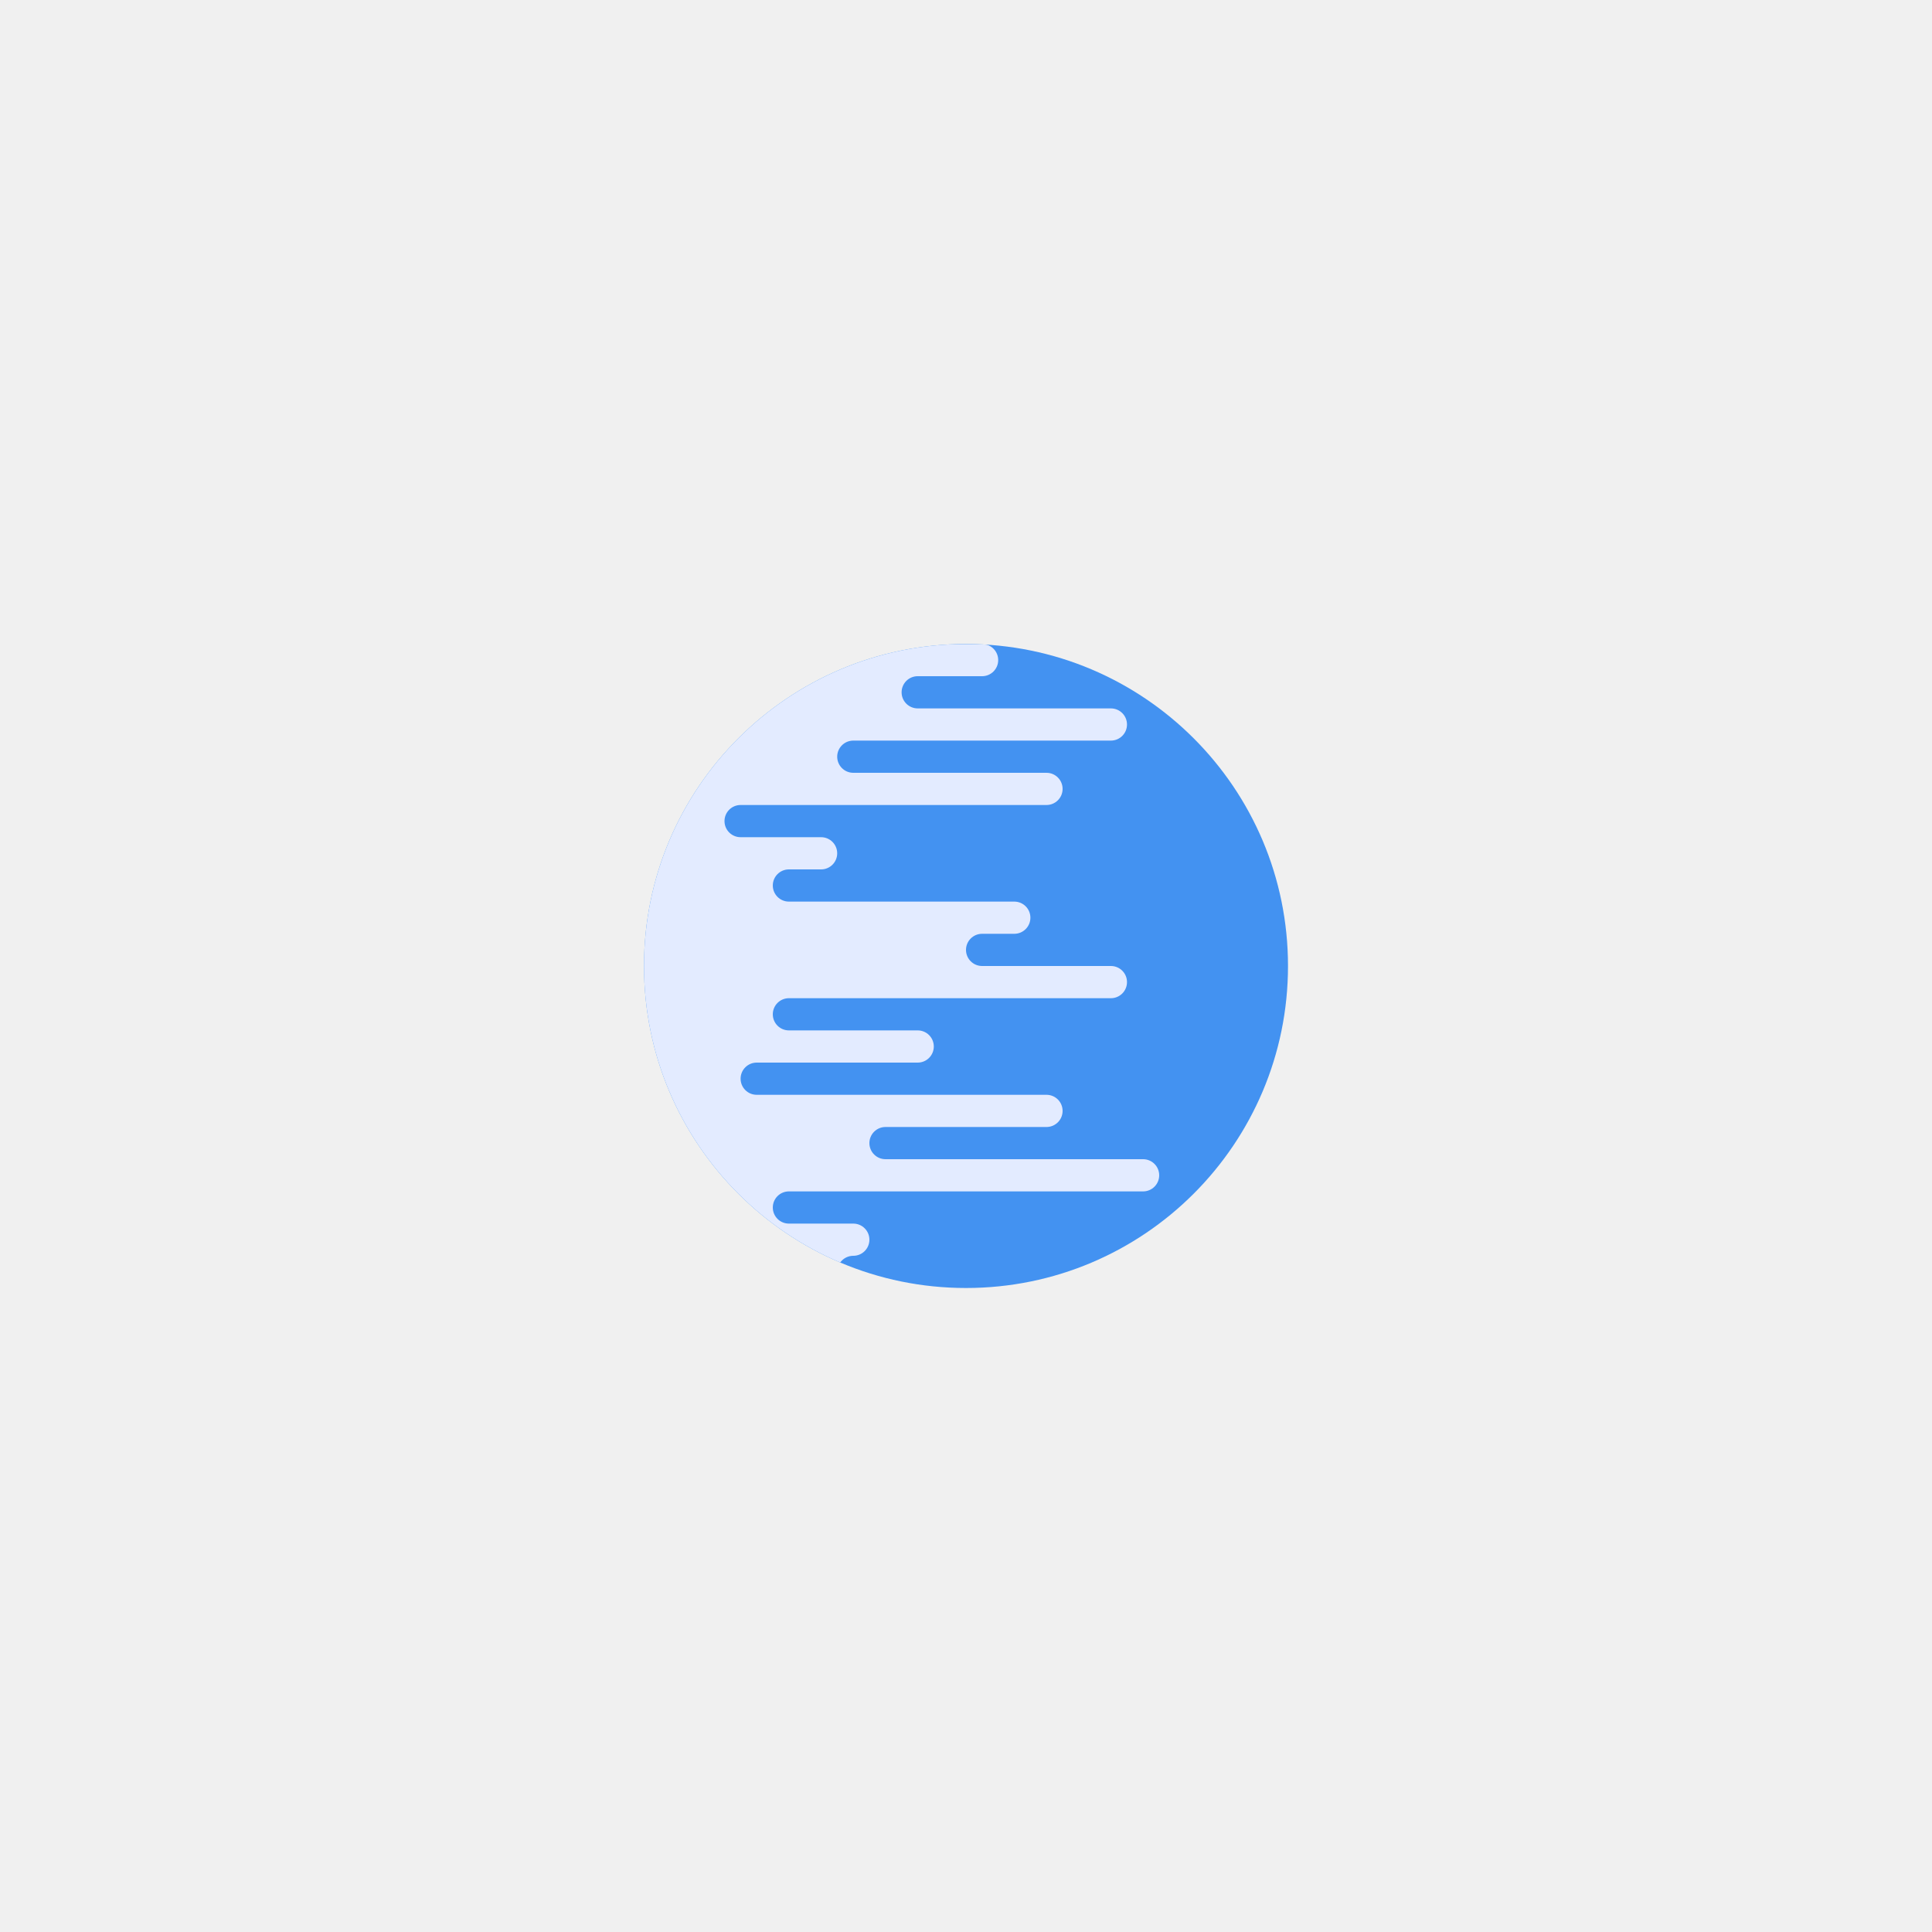
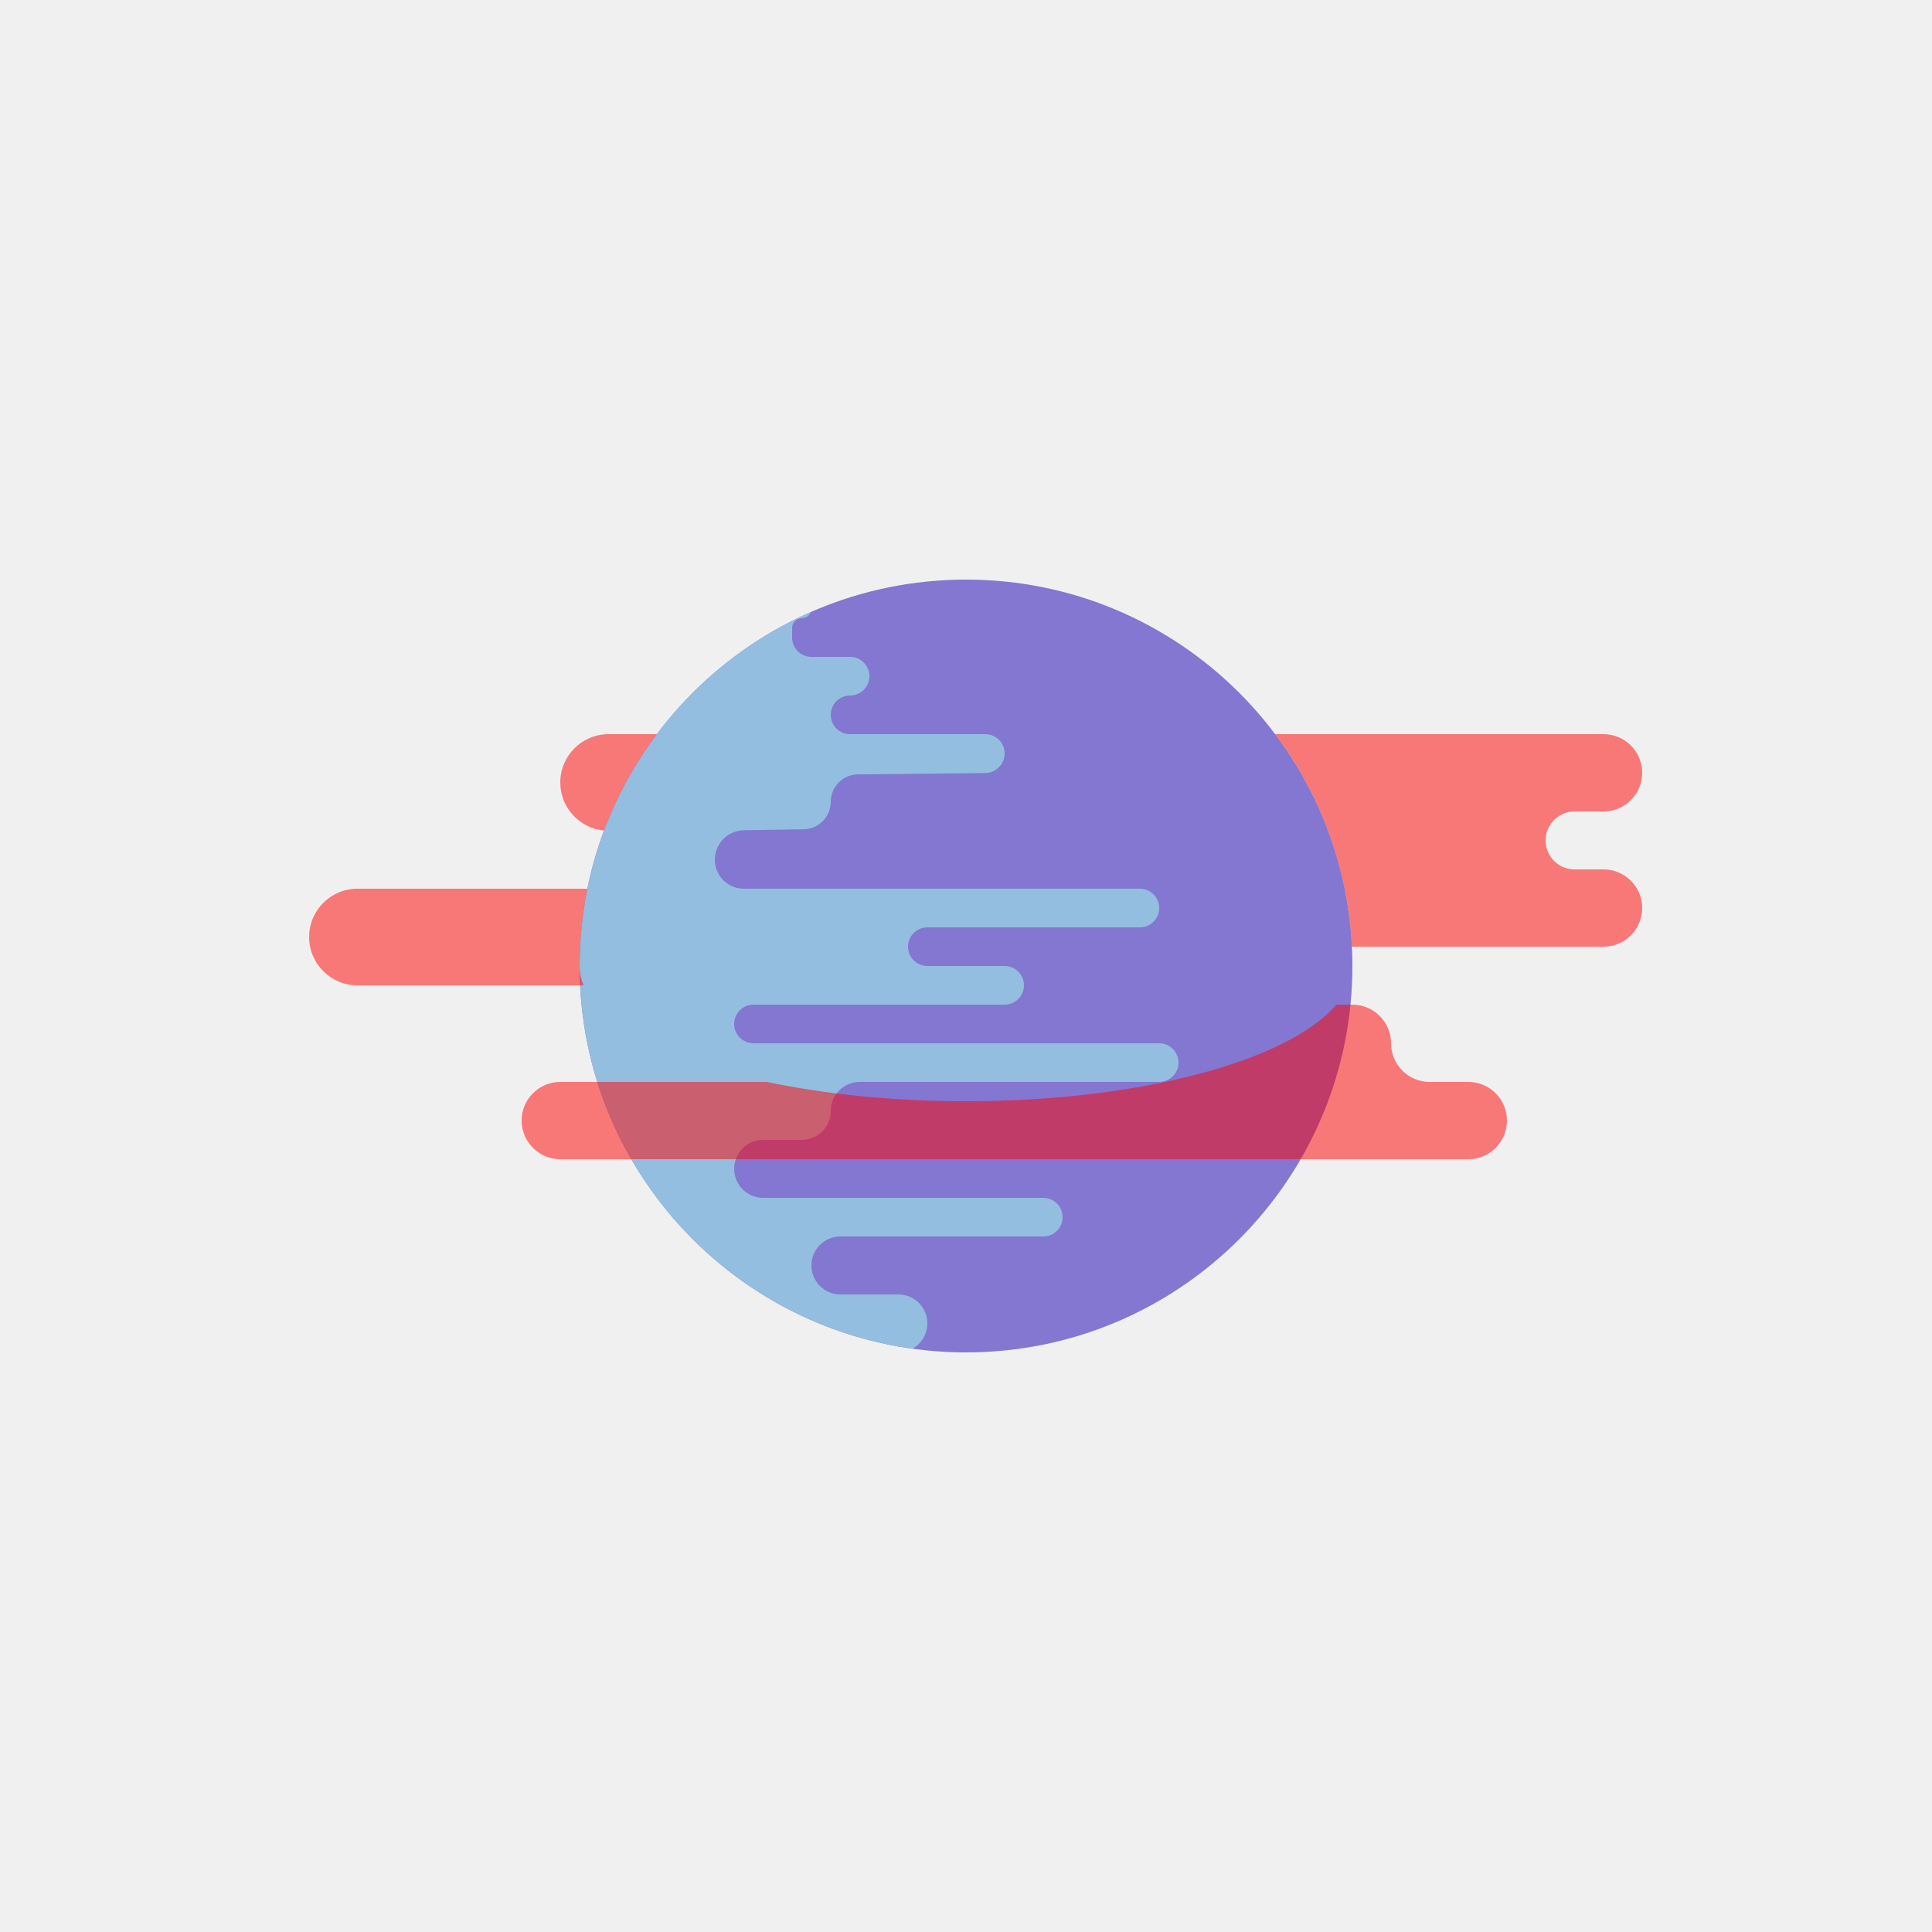
- <svg xmlns="http://www.w3.org/2000/svg" xmlns:xlink="http://www.w3.org/1999/xlink" width="1200px" height="1200px" viewBox="0 0 1200 1200" version="1.1">
+ <svg xmlns="http://www.w3.org/2000/svg" xmlns:xlink="http://www.w3.org/1999/xlink" width="1000px" height="1000px" viewBox="0 0 1000 1000" version="1.1">
  <defs>
    <path d="M200,0 C310.457,-2.02906125e-14 400,89.543 400,200 C400,310.457 310.457,400 200,400 C89.543,400 1.3527075e-14,310.457 0,200 C-1.3527075e-14,89.543 89.543,2.02906125e-14 200,0 Z" id="path-1" />
  </defs>
  <g id="Planètes" stroke="none" stroke-width="1" fill="none" fill-rule="evenodd">
-     <g id="(10-Bis)">
-       <g id="Combined-Shape" transform="translate(400, 400)">
+     <g id="Galerie">
+       <g id="Combined-Shape" transform="translate(300, 300)">
        <mask id="mask-2" fill="white">
          <use xlink:href="#path-1" />
        </mask>
-         <use id="Mask" fill="#4392F1" xlink:href="#path-1" />
-         <path d="M140,370 C140,375.523 135.523,380 130,380 C124.477,380 120,384.477 120,390 C120,395.523 115.523,400 110,400 L-100,400 C-155.228,400 -200,355.228 -200,300 L-200,100 C-200,44.772 -155.228,1.01453063e-14 -100,0 L210,6.92779167e-14 C215.523,6.82633861e-14 220,4.477 220,10 C220,15.523 215.523,20 210,20 L170,20 C164.477,20 160,24.477 160,30 C160,35.523 164.477,40 170,40 L290,40 C295.523,40 300,44.477 300,50 C300,55.523 295.523,60 290,60 L130,60 C124.477,60 120,64.477 120,70 C120,75.523 124.477,80 130,80 L250,80 C255.523,80 260,84.477 260,90 C260,95.523 255.523,100 250,100 L60,100 C54.477,100 50,104.477 50,110 C50,115.523 54.477,120 60,120 L110,120 C115.523,120 120,124.477 120,130 C120,135.523 115.523,140 110,140 L90,140 C84.477,140 80,144.477 80,150 C80,155.523 84.477,160 90,160 L230,160 C235.523,160 240,164.477 240,170 C240,175.523 235.523,180 230,180 L210,180 C204.477,180 200,184.477 200,190 C200,195.523 204.477,200 210,200 L290,200 C295.523,200 300,204.477 300,210 C300,215.523 295.523,220 290,220 L90,220 C84.477,220 80,224.477 80,230 C80,235.523 84.477,240 90,240 L170,240 C175.523,240 180,244.477 180,250 C180,255.523 175.523,260 170,260 L70,260 C64.477,260 60,264.477 60,270 C60,275.523 64.477,280 70,280 L250,280 C255.523,280 260,284.477 260,290 C260,295.523 255.523,300 250,300 L150,300 C144.477,300 140,304.477 140,310 C140,315.523 144.477,320 150,320 L310,320 C315.523,320 320,324.477 320,330 C320,335.523 315.523,340 310,340 L90,340 C84.477,340 80,344.477 80,350 C80,355.523 84.477,360 90,360 L130,360 C135.523,360 140,364.477 140,370 L140,370 Z" fill="#E3EBFF" mask="url(#mask-2)" />
+         <use id="Mask" fill="#8377D1" xlink:href="#path-1" />
+         <path d="M120,355 C120,346.716 126.716,340 135,340 L240,340 C245.523,340 250,335.523 250,330 C250,324.477 245.523,320 240,320 L95,320 C86.716,320 80,313.284 80,305 C80,296.716 86.716,290 95,290 L115,290 C123.284,290 130,283.284 130,275 C130,266.716 136.716,260 145,260 L300,260 C305.523,260 310,255.523 310,250 C310,244.477 305.523,240 300,240 L90,240 C84.477,240 80,235.523 80,230 C80,224.477 84.477,220 90,220 L220,220 C225.523,220 230,215.523 230,210 C230,204.477 225.523,200 220,200 L180,200 C174.477,200 170,195.523 170,190 C170,184.477 174.477,180 180,180 L290,180 C295.523,180 300,175.523 300,170 C300,164.477 295.523,160 290,160 L85,160 C76.716,160 70,153.284 70,145 C70,136.676 76.675,129.889 84.998,129.75 L116.002,129.233 C123.77,129.104 130,122.769 130,115 C130,107.243 136.243,100.931 143.999,100.844 L210.001,100.111 C215.541,100.05 220,95.541 220,90 C220,84.477 215.523,80 210,80 L140,80 C134.477,80 130,75.523 130,70 C130,64.477 134.477,60 140,60 C145.523,60 150,55.523 150,50 C150,44.477 145.523,40 140,40 L120,40 C114.477,40 110,35.523 110,30 L110,25 C110,22.239 112.239,20 115,20 C117.761,20 120,17.761 120,15 L120,10 C120,4.477 115.523,5.93816019e-14 110,6.03961325e-14 L-140,0 C-195.228,1.01453063e-14 -240,44.772 -240,100 L-240,300 C-240,355.228 -195.228,400 -140,400 L165,400 C173.284,400 180,393.284 180,385 C180,376.716 173.284,370 165,370 L135,370 C126.716,370 120,363.284 120,355 Z" fill="#93BEDF" mask="url(#mask-2)" />
      </g>
+       <path d="M396.926,560 L290,560 C278.954,560 270,568.954 270,580 C270,591.046 278.954,600 290,600 L760,600 C771.046,600 780,591.046 780,580 C780,568.954 771.046,560 760,560 L740,560 C728.954,560 720,551.046 720,540 C720,528.954 711.046,520 700,520 L691.718,520 C667.131,548.915 590.601,570 500,570 C462.295,570 427.027,566.348 396.926,560 Z M302.025,510 L185,510 C171.193,510 160,498.807 160,485 C160,471.193 171.193,460 185,460 L304.001,460 C301.377,472.924 300,486.301 300,500 C300,503.395 300.691,506.734 302.025,510 Z M312.633,429.889 C299.936,428.697 290,418.009 290,405 C290,391.193 301.193,380 315,380 L339.985,380 C328.634,395.113 319.373,411.886 312.634,429.889 Z M660.015,380 L830,380 C841.046,380 850,388.954 850,400 C850,411.046 841.046,420 830,420 L815,420 C806.716,420 800,426.716 800,435 C800,443.284 806.716,450 815,450 L830,450 C841.046,450 850,458.954 850,470 C850,481.046 841.046,490 830,490 L699.754,490 C697.727,448.832 683.252,410.937 660.015,380 Z" id="Combined-Shape" fill="#FF0000" opacity="0.5" />
    </g>
  </g>
</svg>
